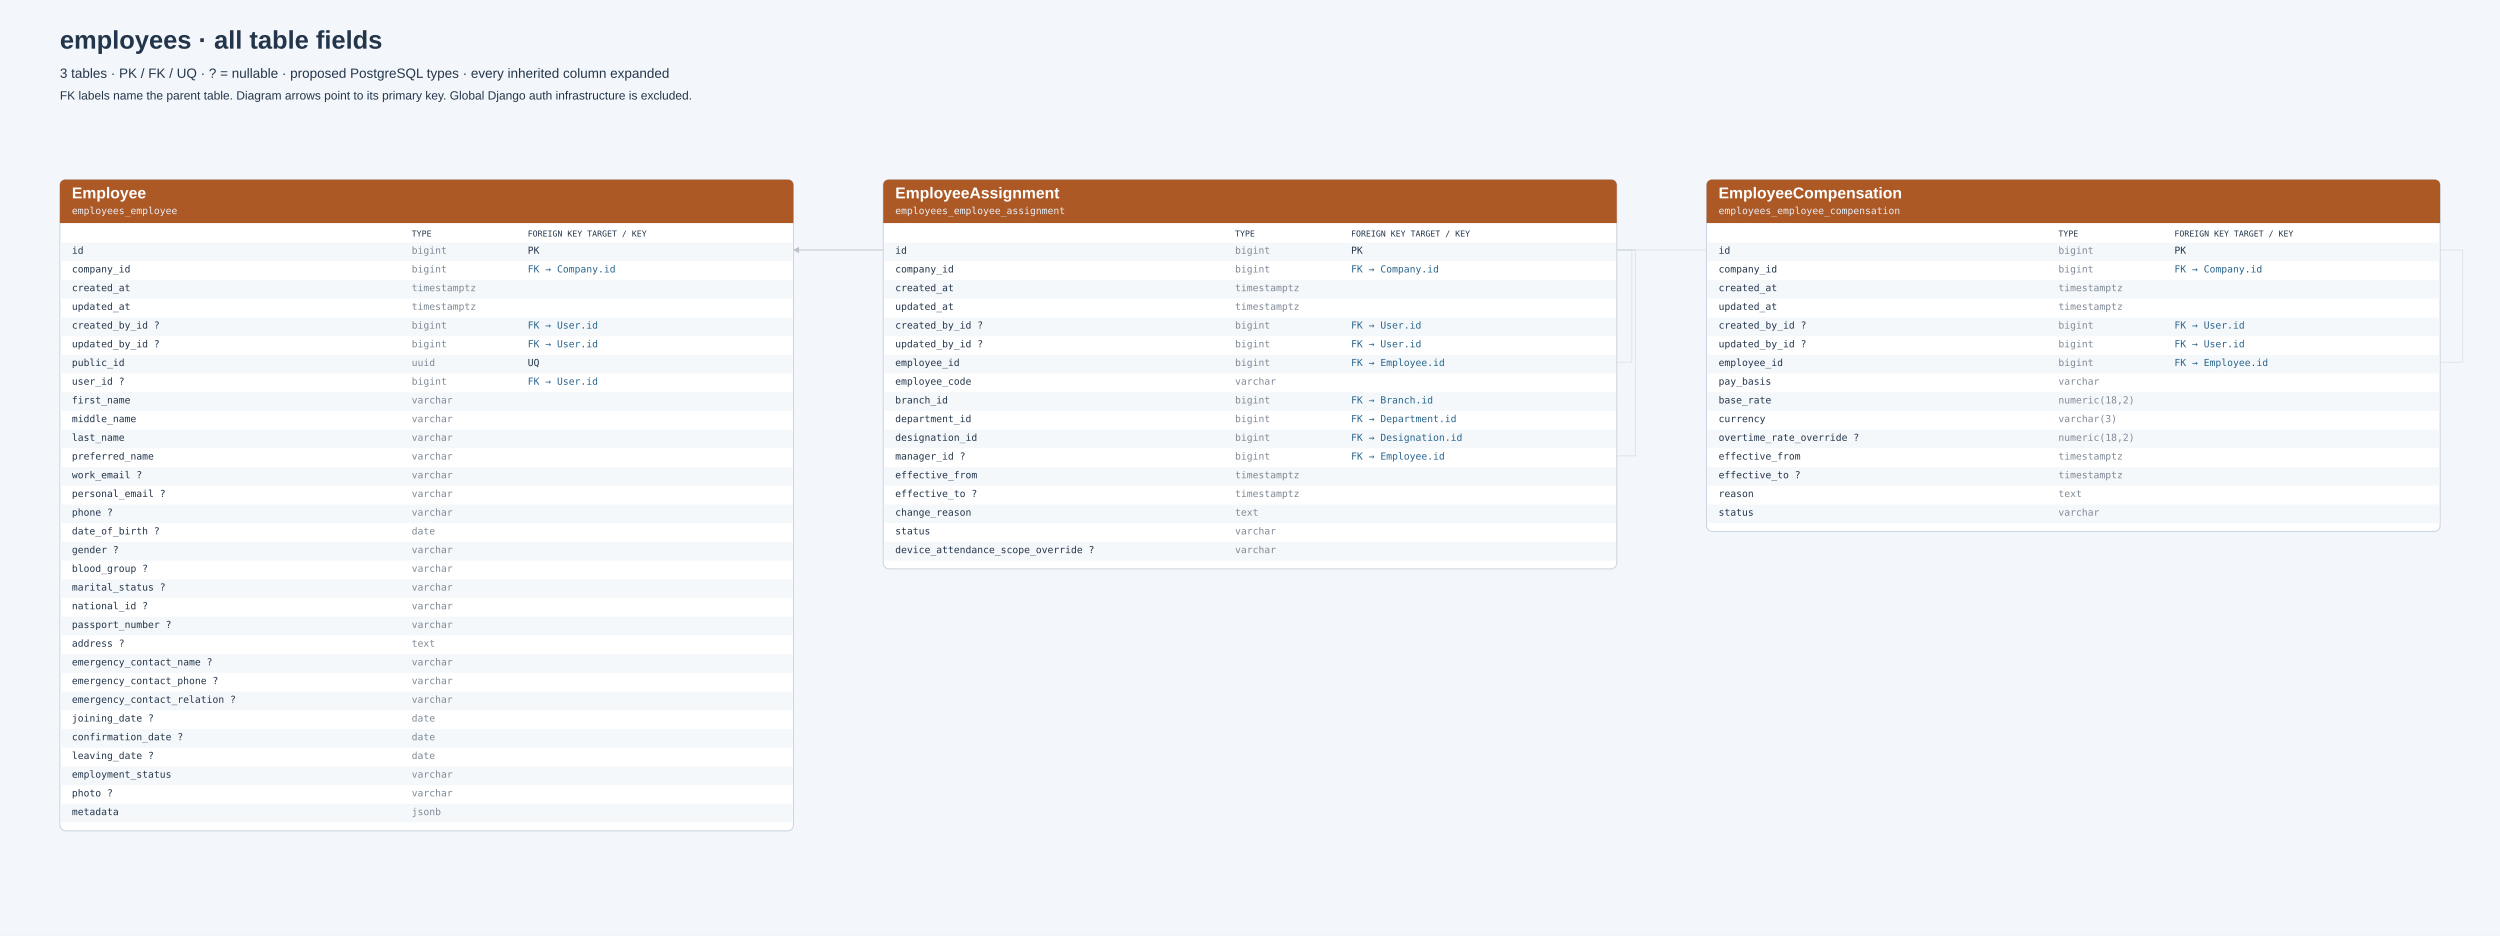
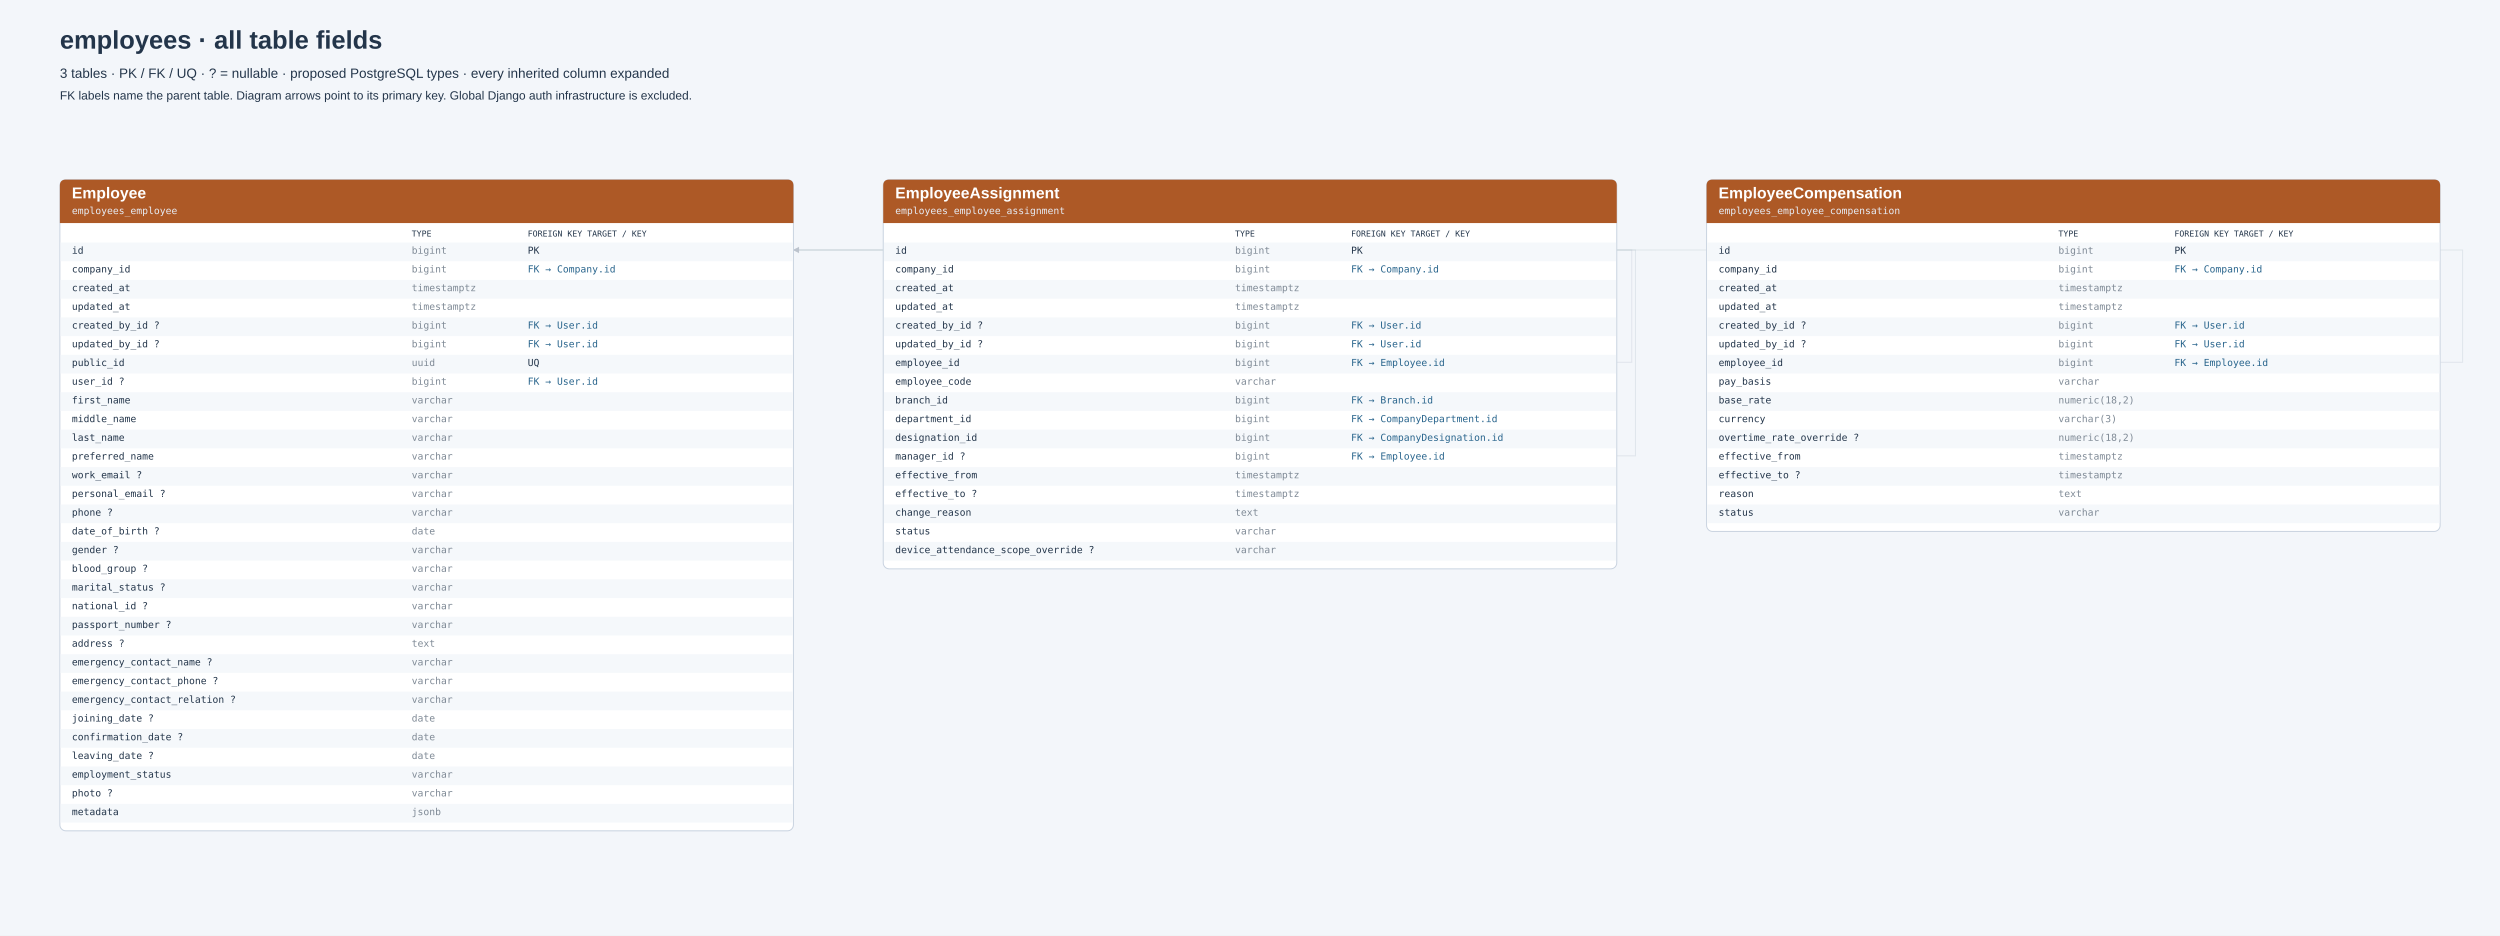
<svg xmlns="http://www.w3.org/2000/svg" width="3340" height="1250" viewBox="0 0 3340 1250" role="img" aria-labelledby="diagram-title">
  <defs>
    <marker id="arrow" viewBox="0 0 10 10" refX="9" refY="5" markerWidth="6" markerHeight="6" orient="auto-start-reverse">
      <path d="M0,0 L10,5 L0,10 z" fill="#7b8798" />
    </marker>
  </defs>
  <style>text{font-family:Consolas,monospace;fill:#23354a}.heading{font-family:Segoe UI,Arial,sans-serif}.edge{fill:none;stroke:#8b9aad;stroke-width:1.4;opacity:.18;marker-end:url(#arrow)}.edge.shared{opacity:.07}.edge.active{stroke:#db6c28;stroke-width:3;opacity:.9}.table .border{fill:white;stroke:#c8d2df;stroke-width:1.3}.table.selected .border{stroke:#dc712b;stroke-width:4}.table.dim{opacity:.22}.fieldtext{font-size:13px}.target{fill:#28648c}.nullable{fill:#7e8995}.table{cursor:pointer}</style>
  <rect width="100%" height="100%" fill="#f3f6fa" />
  <text x="80" y="65" class="heading" font-size="34" font-weight="700">employees · all table fields</text>
  <text x="80" y="104" class="heading" font-size="18">3 tables · PK / FK / UQ · ? = nullable · proposed PostgreSQL types · every inherited column expanded</text>
  <text x="80" y="133" class="heading" font-size="16">FK labels name the parent table. Diagram arrows point to its primary key. Global Django auth infrastructure is excluded.</text>
  <g id="relation-lines">
    <path class="edge" data-from="EmployeeAssignment" data-to="Employee" data-field="employee_id" d="M2160,484 H2180 V334 H1060" />
    <path class="edge" data-from="EmployeeAssignment" data-to="Employee" data-field="manager_id" d="M2160,609 H2185 V334 H1060" />
    <path class="edge" data-from="EmployeeCompensation" data-to="Employee" data-field="employee_id" d="M3260,484 H3290 V334 H1060" />
  </g>
  <g class="table" id="table-Employee" data-name="Employee" tabindex="0" aria-label="Employee table" transform="translate(80,240)">
    <rect class="border" rx="8" width="980" height="870" />
    <path d="M8 0 H972 Q980 0 980 8 V58 H0 V8 Q0 0 8 0" fill="#ad5926" />
    <text x="16" y="25" class="heading" style="fill:white" font-size="21" font-weight="600">Employee</text>
    <text x="16" y="46" style="fill:#e7edf6" font-size="13">employees_employee</text>
    <text x="470" y="76" font-size="11" fill="#7f8996">TYPE</text>
    <text x="625" y="76" font-size="11">FOREIGN KEY TARGET / KEY</text>
    <rect x="1" y="84" width="978" height="25" fill="#f5f8fb" />
    <g>
      <text class="fieldtext" x="16" y="99">id</text>
      <text class="fieldtext nullable" x="470" y="99">bigint</text>
      <text class="fieldtext" x="625" y="99">PK</text>
    </g>
    <g>
      <text class="fieldtext" x="16" y="124">company_id</text>
      <text class="fieldtext nullable" x="470" y="124">bigint</text>
      <a href="../ATTENDANCE_SCHEMA.html#table-Company">
        <text class="fieldtext target" x="625" y="124">FK → Company.id</text>
      </a>
    </g>
    <rect x="1" y="134" width="978" height="25" fill="#f5f8fb" />
    <g>
      <text class="fieldtext" x="16" y="149">created_at</text>
      <text class="fieldtext nullable" x="470" y="149">timestamptz</text>
      <text class="fieldtext" x="625" y="149" />
    </g>
    <g>
      <text class="fieldtext" x="16" y="174">updated_at</text>
      <text class="fieldtext nullable" x="470" y="174">timestamptz</text>
      <text class="fieldtext" x="625" y="174" />
    </g>
    <rect x="1" y="184" width="978" height="25" fill="#f5f8fb" />
    <g>
      <text class="fieldtext" x="16" y="199">created_by_id ?</text>
      <text class="fieldtext nullable" x="470" y="199">bigint</text>
      <a href="../ATTENDANCE_SCHEMA.html#table-User">
        <text class="fieldtext target" x="625" y="199">FK → User.id</text>
      </a>
    </g>
    <g>
      <text class="fieldtext" x="16" y="224">updated_by_id ?</text>
      <text class="fieldtext nullable" x="470" y="224">bigint</text>
      <a href="../ATTENDANCE_SCHEMA.html#table-User">
        <text class="fieldtext target" x="625" y="224">FK → User.id</text>
      </a>
    </g>
    <rect x="1" y="234" width="978" height="25" fill="#f5f8fb" />
    <g>
      <text class="fieldtext" x="16" y="249">public_id</text>
      <text class="fieldtext nullable" x="470" y="249">uuid</text>
      <text class="fieldtext" x="625" y="249">UQ</text>
    </g>
    <g>
      <text class="fieldtext" x="16" y="274">user_id ?</text>
      <text class="fieldtext nullable" x="470" y="274">bigint</text>
      <a href="../ATTENDANCE_SCHEMA.html#table-User">
        <text class="fieldtext target" x="625" y="274">FK → User.id</text>
      </a>
    </g>
    <rect x="1" y="284" width="978" height="25" fill="#f5f8fb" />
    <g>
      <text class="fieldtext" x="16" y="299">first_name</text>
      <text class="fieldtext nullable" x="470" y="299">varchar</text>
      <text class="fieldtext" x="625" y="299" />
    </g>
    <g>
      <text class="fieldtext" x="16" y="324">middle_name</text>
      <text class="fieldtext nullable" x="470" y="324">varchar</text>
      <text class="fieldtext" x="625" y="324" />
    </g>
    <rect x="1" y="334" width="978" height="25" fill="#f5f8fb" />
    <g>
      <text class="fieldtext" x="16" y="349">last_name</text>
      <text class="fieldtext nullable" x="470" y="349">varchar</text>
      <text class="fieldtext" x="625" y="349" />
    </g>
    <g>
      <text class="fieldtext" x="16" y="374">preferred_name</text>
      <text class="fieldtext nullable" x="470" y="374">varchar</text>
      <text class="fieldtext" x="625" y="374" />
    </g>
    <rect x="1" y="384" width="978" height="25" fill="#f5f8fb" />
    <g>
      <text class="fieldtext" x="16" y="399">work_email ?</text>
      <text class="fieldtext nullable" x="470" y="399">varchar</text>
      <text class="fieldtext" x="625" y="399" />
    </g>
    <g>
      <text class="fieldtext" x="16" y="424">personal_email ?</text>
      <text class="fieldtext nullable" x="470" y="424">varchar</text>
      <text class="fieldtext" x="625" y="424" />
    </g>
    <rect x="1" y="434" width="978" height="25" fill="#f5f8fb" />
    <g>
      <text class="fieldtext" x="16" y="449">phone ?</text>
      <text class="fieldtext nullable" x="470" y="449">varchar</text>
      <text class="fieldtext" x="625" y="449" />
    </g>
    <g>
      <text class="fieldtext" x="16" y="474">date_of_birth ?</text>
      <text class="fieldtext nullable" x="470" y="474">date</text>
      <text class="fieldtext" x="625" y="474" />
    </g>
    <rect x="1" y="484" width="978" height="25" fill="#f5f8fb" />
    <g>
      <text class="fieldtext" x="16" y="499">gender ?</text>
      <text class="fieldtext nullable" x="470" y="499">varchar</text>
      <text class="fieldtext" x="625" y="499" />
    </g>
    <g>
      <text class="fieldtext" x="16" y="524">blood_group ?</text>
      <text class="fieldtext nullable" x="470" y="524">varchar</text>
      <text class="fieldtext" x="625" y="524" />
    </g>
    <rect x="1" y="534" width="978" height="25" fill="#f5f8fb" />
    <g>
      <text class="fieldtext" x="16" y="549">marital_status ?</text>
      <text class="fieldtext nullable" x="470" y="549">varchar</text>
      <text class="fieldtext" x="625" y="549" />
    </g>
    <g>
      <text class="fieldtext" x="16" y="574">national_id ?</text>
      <text class="fieldtext nullable" x="470" y="574">varchar</text>
      <text class="fieldtext" x="625" y="574" />
    </g>
    <rect x="1" y="584" width="978" height="25" fill="#f5f8fb" />
    <g>
      <text class="fieldtext" x="16" y="599">passport_number ?</text>
      <text class="fieldtext nullable" x="470" y="599">varchar</text>
      <text class="fieldtext" x="625" y="599" />
    </g>
    <g>
      <text class="fieldtext" x="16" y="624">address ?</text>
      <text class="fieldtext nullable" x="470" y="624">text</text>
      <text class="fieldtext" x="625" y="624" />
    </g>
    <rect x="1" y="634" width="978" height="25" fill="#f5f8fb" />
    <g>
      <text class="fieldtext" x="16" y="649">emergency_contact_name ?</text>
      <text class="fieldtext nullable" x="470" y="649">varchar</text>
      <text class="fieldtext" x="625" y="649" />
    </g>
    <g>
      <text class="fieldtext" x="16" y="674">emergency_contact_phone ?</text>
      <text class="fieldtext nullable" x="470" y="674">varchar</text>
      <text class="fieldtext" x="625" y="674" />
    </g>
    <rect x="1" y="684" width="978" height="25" fill="#f5f8fb" />
    <g>
      <text class="fieldtext" x="16" y="699">emergency_contact_relation ?</text>
      <text class="fieldtext nullable" x="470" y="699">varchar</text>
      <text class="fieldtext" x="625" y="699" />
    </g>
    <g>
      <text class="fieldtext" x="16" y="724">joining_date ?</text>
      <text class="fieldtext nullable" x="470" y="724">date</text>
      <text class="fieldtext" x="625" y="724" />
    </g>
    <rect x="1" y="734" width="978" height="25" fill="#f5f8fb" />
    <g>
      <text class="fieldtext" x="16" y="749">confirmation_date ?</text>
      <text class="fieldtext nullable" x="470" y="749">date</text>
      <text class="fieldtext" x="625" y="749" />
    </g>
    <g>
      <text class="fieldtext" x="16" y="774">leaving_date ?</text>
      <text class="fieldtext nullable" x="470" y="774">date</text>
      <text class="fieldtext" x="625" y="774" />
    </g>
    <rect x="1" y="784" width="978" height="25" fill="#f5f8fb" />
    <g>
      <text class="fieldtext" x="16" y="799">employment_status</text>
      <text class="fieldtext nullable" x="470" y="799">varchar</text>
      <text class="fieldtext" x="625" y="799" />
    </g>
    <g>
      <text class="fieldtext" x="16" y="824">photo ?</text>
      <text class="fieldtext nullable" x="470" y="824">varchar</text>
      <text class="fieldtext" x="625" y="824" />
    </g>
    <rect x="1" y="834" width="978" height="25" fill="#f5f8fb" />
    <g>
      <text class="fieldtext" x="16" y="849">metadata</text>
      <text class="fieldtext nullable" x="470" y="849">jsonb</text>
      <text class="fieldtext" x="625" y="849" />
    </g>
  </g>
  <g class="table" id="table-EmployeeAssignment" data-name="EmployeeAssignment" tabindex="0" aria-label="EmployeeAssignment table" transform="translate(1180,240)">
    <rect class="border" rx="8" width="980" height="520" />
    <path d="M8 0 H972 Q980 0 980 8 V58 H0 V8 Q0 0 8 0" fill="#ad5926" />
    <text x="16" y="25" class="heading" style="fill:white" font-size="21" font-weight="600">EmployeeAssignment</text>
    <text x="16" y="46" style="fill:#e7edf6" font-size="13">employees_employee_assignment</text>
    <text x="470" y="76" font-size="11" fill="#7f8996">TYPE</text>
    <text x="625" y="76" font-size="11">FOREIGN KEY TARGET / KEY</text>
    <rect x="1" y="84" width="978" height="25" fill="#f5f8fb" />
    <g>
      <text class="fieldtext" x="16" y="99">id</text>
      <text class="fieldtext nullable" x="470" y="99">bigint</text>
      <text class="fieldtext" x="625" y="99">PK</text>
    </g>
    <g>
      <text class="fieldtext" x="16" y="124">company_id</text>
      <text class="fieldtext nullable" x="470" y="124">bigint</text>
      <a href="../ATTENDANCE_SCHEMA.html#table-Company">
        <text class="fieldtext target" x="625" y="124">FK → Company.id</text>
      </a>
    </g>
    <rect x="1" y="134" width="978" height="25" fill="#f5f8fb" />
    <g>
      <text class="fieldtext" x="16" y="149">created_at</text>
      <text class="fieldtext nullable" x="470" y="149">timestamptz</text>
      <text class="fieldtext" x="625" y="149" />
    </g>
    <g>
      <text class="fieldtext" x="16" y="174">updated_at</text>
      <text class="fieldtext nullable" x="470" y="174">timestamptz</text>
      <text class="fieldtext" x="625" y="174" />
    </g>
    <rect x="1" y="184" width="978" height="25" fill="#f5f8fb" />
    <g>
      <text class="fieldtext" x="16" y="199">created_by_id ?</text>
      <text class="fieldtext nullable" x="470" y="199">bigint</text>
      <a href="../ATTENDANCE_SCHEMA.html#table-User">
        <text class="fieldtext target" x="625" y="199">FK → User.id</text>
      </a>
    </g>
    <g>
      <text class="fieldtext" x="16" y="224">updated_by_id ?</text>
      <text class="fieldtext nullable" x="470" y="224">bigint</text>
      <a href="../ATTENDANCE_SCHEMA.html#table-User">
        <text class="fieldtext target" x="625" y="224">FK → User.id</text>
      </a>
    </g>
    <rect x="1" y="234" width="978" height="25" fill="#f5f8fb" />
    <g>
      <text class="fieldtext" x="16" y="249">employee_id</text>
      <text class="fieldtext nullable" x="470" y="249">bigint</text>
      <a href="#table-Employee">
        <text class="fieldtext target" x="625" y="249">FK → Employee.id</text>
      </a>
    </g>
    <g>
      <text class="fieldtext" x="16" y="274">employee_code</text>
      <text class="fieldtext nullable" x="470" y="274">varchar</text>
      <text class="fieldtext" x="625" y="274" />
    </g>
    <rect x="1" y="284" width="978" height="25" fill="#f5f8fb" />
    <g>
      <text class="fieldtext" x="16" y="299">branch_id</text>
      <text class="fieldtext nullable" x="470" y="299">bigint</text>
      <a href="../ATTENDANCE_SCHEMA.html#table-Branch">
        <text class="fieldtext target" x="625" y="299">FK → Branch.id</text>
      </a>
    </g>
    <g>
      <text class="fieldtext" x="16" y="324">department_id</text>
      <text class="fieldtext nullable" x="470" y="324">bigint</text>
-       <a href="../ATTENDANCE_SCHEMA.html#table-Department">
-         <text class="fieldtext target" x="625" y="324">FK → Department.id</text>
+       <a href="../ATTENDANCE_SCHEMA.html#table-CompanyDepartment">
+         <text class="fieldtext target" x="625" y="324">FK → CompanyDepartment.id</text>
      </a>
    </g>
    <rect x="1" y="334" width="978" height="25" fill="#f5f8fb" />
    <g>
      <text class="fieldtext" x="16" y="349">designation_id</text>
      <text class="fieldtext nullable" x="470" y="349">bigint</text>
-       <a href="../ATTENDANCE_SCHEMA.html#table-Designation">
-         <text class="fieldtext target" x="625" y="349">FK → Designation.id</text>
+       <a href="../ATTENDANCE_SCHEMA.html#table-CompanyDesignation">
+         <text class="fieldtext target" x="625" y="349">FK → CompanyDesignation.id</text>
      </a>
    </g>
    <g>
      <text class="fieldtext" x="16" y="374">manager_id ?</text>
      <text class="fieldtext nullable" x="470" y="374">bigint</text>
      <a href="#table-Employee">
        <text class="fieldtext target" x="625" y="374">FK → Employee.id</text>
      </a>
    </g>
    <rect x="1" y="384" width="978" height="25" fill="#f5f8fb" />
    <g>
      <text class="fieldtext" x="16" y="399">effective_from</text>
      <text class="fieldtext nullable" x="470" y="399">timestamptz</text>
      <text class="fieldtext" x="625" y="399" />
    </g>
    <g>
      <text class="fieldtext" x="16" y="424">effective_to ?</text>
      <text class="fieldtext nullable" x="470" y="424">timestamptz</text>
      <text class="fieldtext" x="625" y="424" />
    </g>
    <rect x="1" y="434" width="978" height="25" fill="#f5f8fb" />
    <g>
      <text class="fieldtext" x="16" y="449">change_reason</text>
      <text class="fieldtext nullable" x="470" y="449">text</text>
      <text class="fieldtext" x="625" y="449" />
    </g>
    <g>
      <text class="fieldtext" x="16" y="474">status</text>
      <text class="fieldtext nullable" x="470" y="474">varchar</text>
      <text class="fieldtext" x="625" y="474" />
    </g>
    <rect x="1" y="484" width="978" height="25" fill="#f5f8fb" />
    <g>
      <text class="fieldtext" x="16" y="499">device_attendance_scope_override ?</text>
      <text class="fieldtext nullable" x="470" y="499">varchar</text>
      <text class="fieldtext" x="625" y="499" />
    </g>
  </g>
  <g class="table" id="table-EmployeeCompensation" data-name="EmployeeCompensation" tabindex="0" aria-label="EmployeeCompensation table" transform="translate(2280,240)">
    <rect class="border" rx="8" width="980" height="470" />
    <path d="M8 0 H972 Q980 0 980 8 V58 H0 V8 Q0 0 8 0" fill="#ad5926" />
    <text x="16" y="25" class="heading" style="fill:white" font-size="21" font-weight="600">EmployeeCompensation</text>
    <text x="16" y="46" style="fill:#e7edf6" font-size="13">employees_employee_compensation</text>
    <text x="470" y="76" font-size="11" fill="#7f8996">TYPE</text>
    <text x="625" y="76" font-size="11">FOREIGN KEY TARGET / KEY</text>
    <rect x="1" y="84" width="978" height="25" fill="#f5f8fb" />
    <g>
      <text class="fieldtext" x="16" y="99">id</text>
      <text class="fieldtext nullable" x="470" y="99">bigint</text>
      <text class="fieldtext" x="625" y="99">PK</text>
    </g>
    <g>
      <text class="fieldtext" x="16" y="124">company_id</text>
      <text class="fieldtext nullable" x="470" y="124">bigint</text>
      <a href="../ATTENDANCE_SCHEMA.html#table-Company">
        <text class="fieldtext target" x="625" y="124">FK → Company.id</text>
      </a>
    </g>
    <rect x="1" y="134" width="978" height="25" fill="#f5f8fb" />
    <g>
      <text class="fieldtext" x="16" y="149">created_at</text>
      <text class="fieldtext nullable" x="470" y="149">timestamptz</text>
      <text class="fieldtext" x="625" y="149" />
    </g>
    <g>
      <text class="fieldtext" x="16" y="174">updated_at</text>
      <text class="fieldtext nullable" x="470" y="174">timestamptz</text>
      <text class="fieldtext" x="625" y="174" />
    </g>
    <rect x="1" y="184" width="978" height="25" fill="#f5f8fb" />
    <g>
      <text class="fieldtext" x="16" y="199">created_by_id ?</text>
      <text class="fieldtext nullable" x="470" y="199">bigint</text>
      <a href="../ATTENDANCE_SCHEMA.html#table-User">
        <text class="fieldtext target" x="625" y="199">FK → User.id</text>
      </a>
    </g>
    <g>
      <text class="fieldtext" x="16" y="224">updated_by_id ?</text>
      <text class="fieldtext nullable" x="470" y="224">bigint</text>
      <a href="../ATTENDANCE_SCHEMA.html#table-User">
        <text class="fieldtext target" x="625" y="224">FK → User.id</text>
      </a>
    </g>
    <rect x="1" y="234" width="978" height="25" fill="#f5f8fb" />
    <g>
      <text class="fieldtext" x="16" y="249">employee_id</text>
      <text class="fieldtext nullable" x="470" y="249">bigint</text>
      <a href="#table-Employee">
        <text class="fieldtext target" x="625" y="249">FK → Employee.id</text>
      </a>
    </g>
    <g>
      <text class="fieldtext" x="16" y="274">pay_basis</text>
      <text class="fieldtext nullable" x="470" y="274">varchar</text>
      <text class="fieldtext" x="625" y="274" />
    </g>
    <rect x="1" y="284" width="978" height="25" fill="#f5f8fb" />
    <g>
      <text class="fieldtext" x="16" y="299">base_rate</text>
      <text class="fieldtext nullable" x="470" y="299">numeric(18,2)</text>
      <text class="fieldtext" x="625" y="299" />
    </g>
    <g>
      <text class="fieldtext" x="16" y="324">currency</text>
      <text class="fieldtext nullable" x="470" y="324">varchar(3)</text>
      <text class="fieldtext" x="625" y="324" />
    </g>
    <rect x="1" y="334" width="978" height="25" fill="#f5f8fb" />
    <g>
      <text class="fieldtext" x="16" y="349">overtime_rate_override ?</text>
      <text class="fieldtext nullable" x="470" y="349">numeric(18,2)</text>
      <text class="fieldtext" x="625" y="349" />
    </g>
    <g>
      <text class="fieldtext" x="16" y="374">effective_from</text>
      <text class="fieldtext nullable" x="470" y="374">timestamptz</text>
      <text class="fieldtext" x="625" y="374" />
    </g>
    <rect x="1" y="384" width="978" height="25" fill="#f5f8fb" />
    <g>
      <text class="fieldtext" x="16" y="399">effective_to ?</text>
      <text class="fieldtext nullable" x="470" y="399">timestamptz</text>
      <text class="fieldtext" x="625" y="399" />
    </g>
    <g>
      <text class="fieldtext" x="16" y="424">reason</text>
      <text class="fieldtext nullable" x="470" y="424">text</text>
      <text class="fieldtext" x="625" y="424" />
    </g>
    <rect x="1" y="434" width="978" height="25" fill="#f5f8fb" />
    <g>
      <text class="fieldtext" x="16" y="449">status</text>
      <text class="fieldtext nullable" x="470" y="449">varchar</text>
      <text class="fieldtext" x="625" y="449" />
    </g>
  </g>
</svg>
